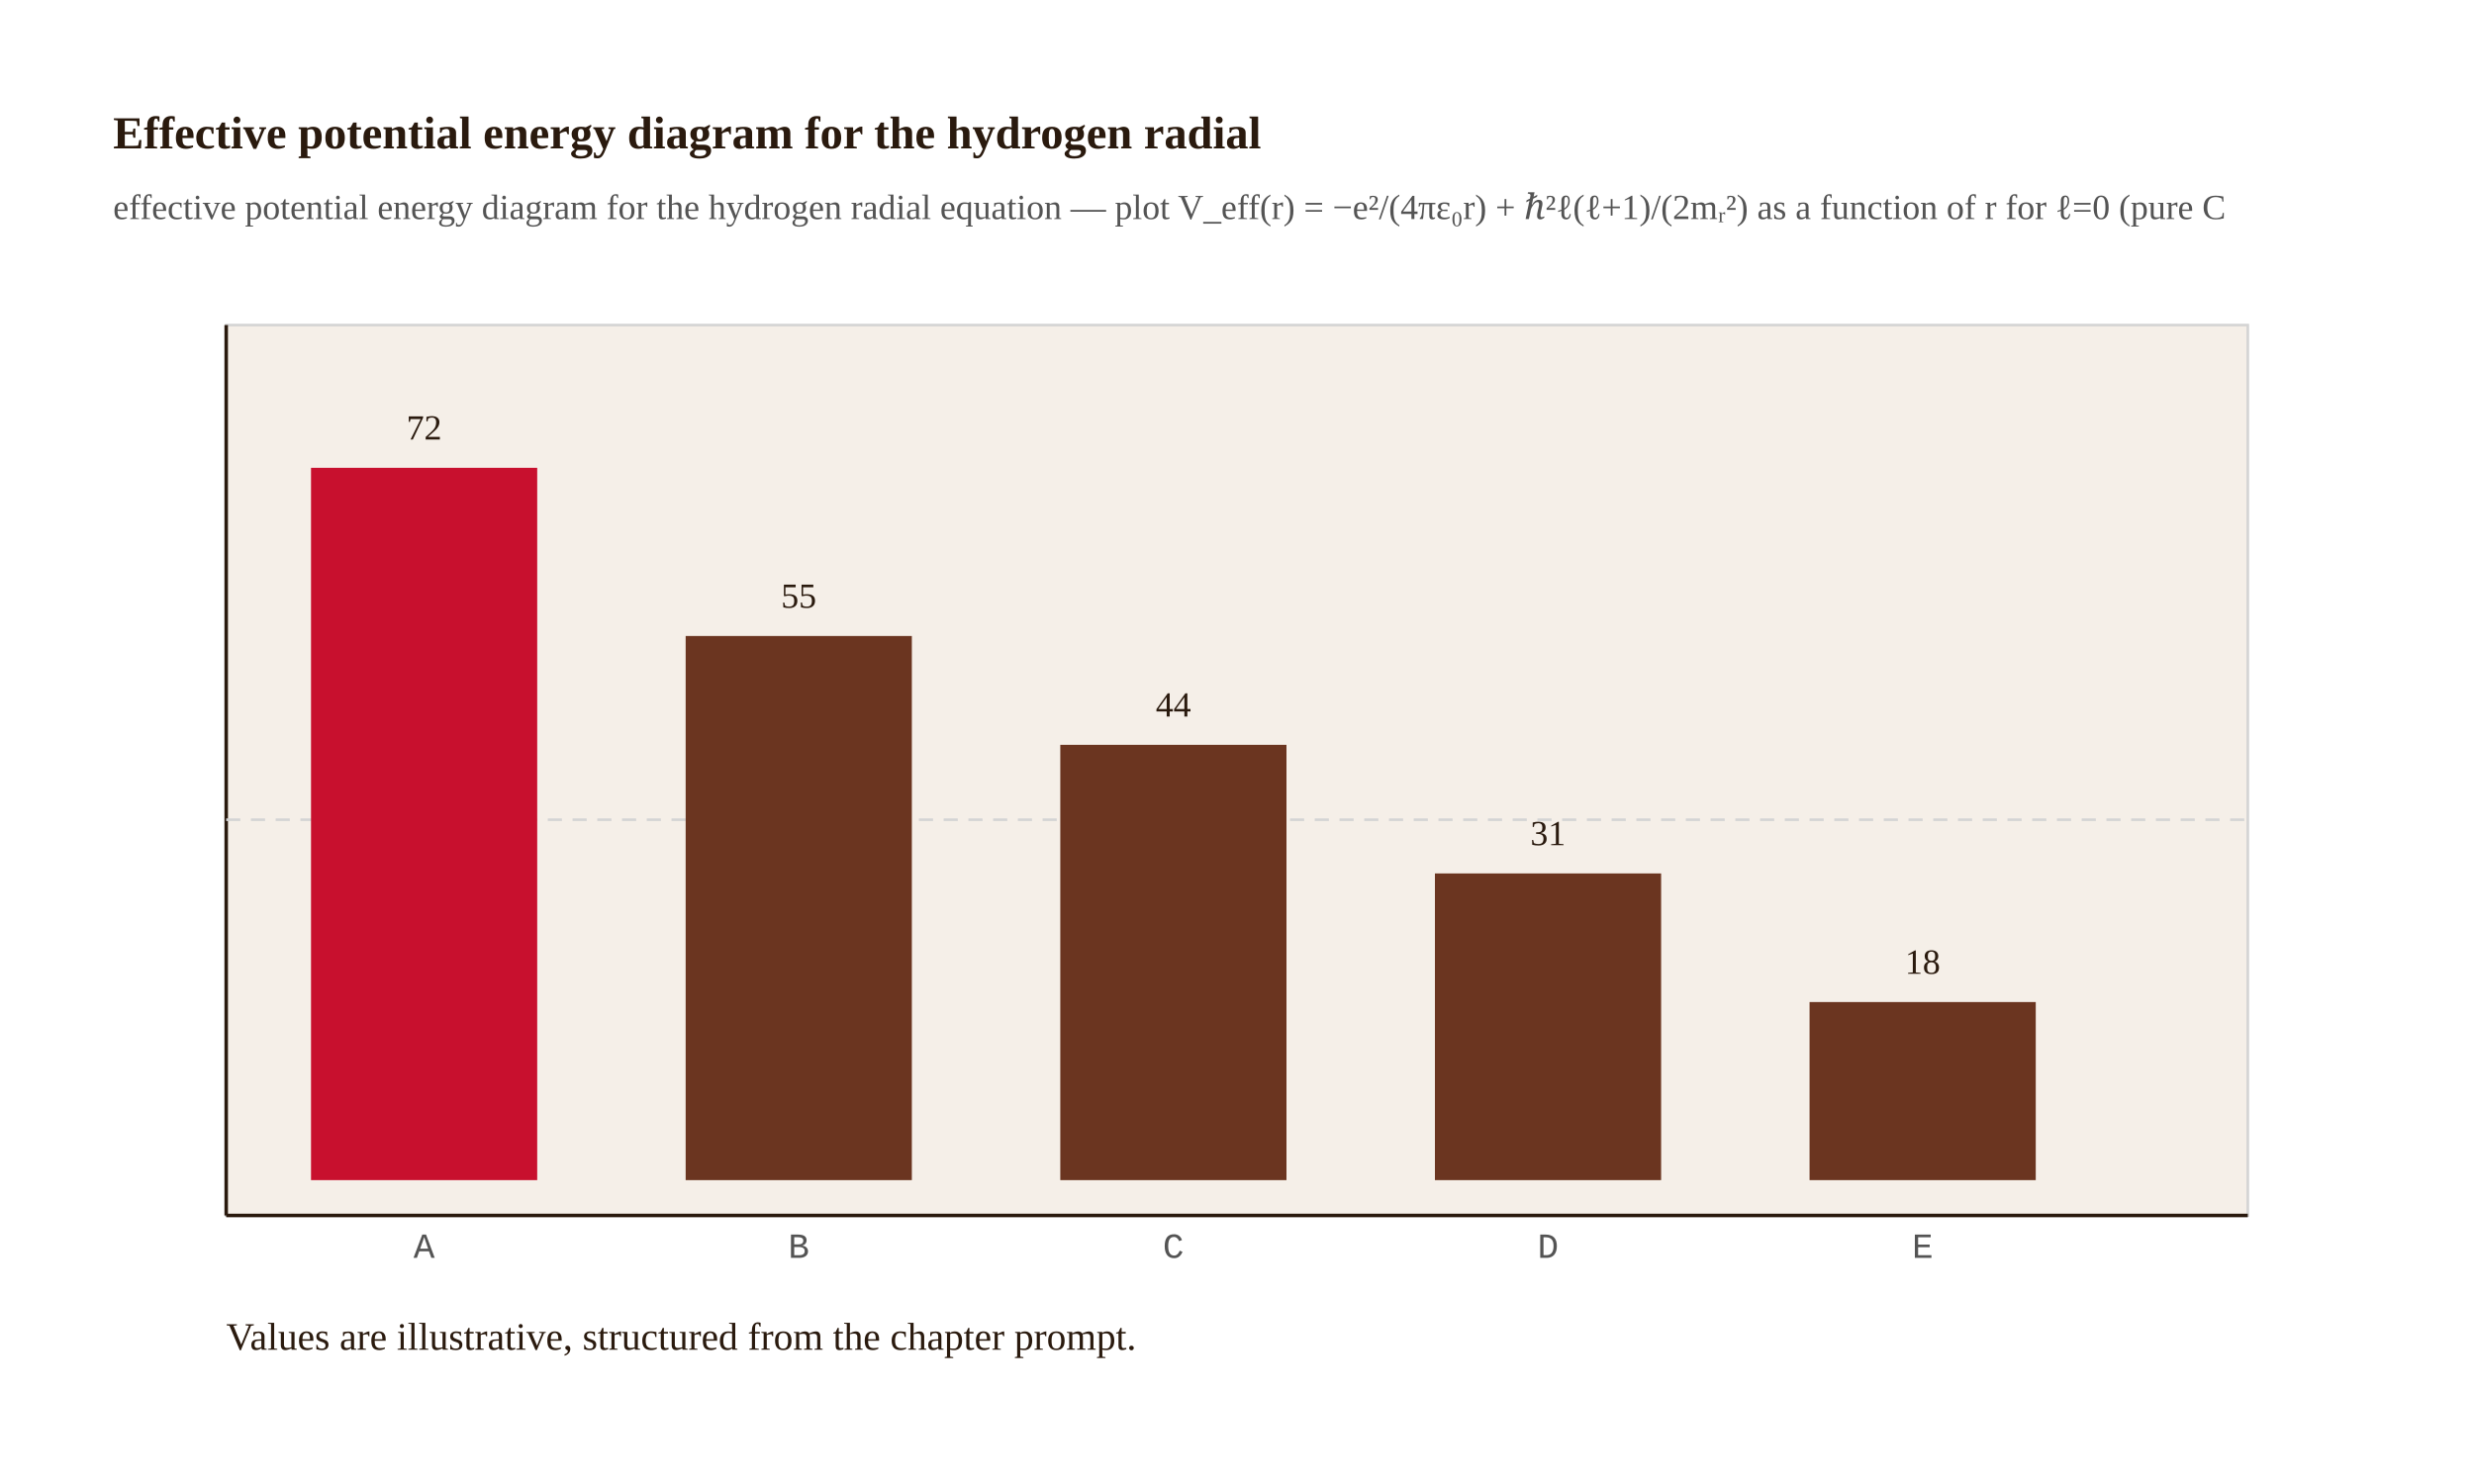
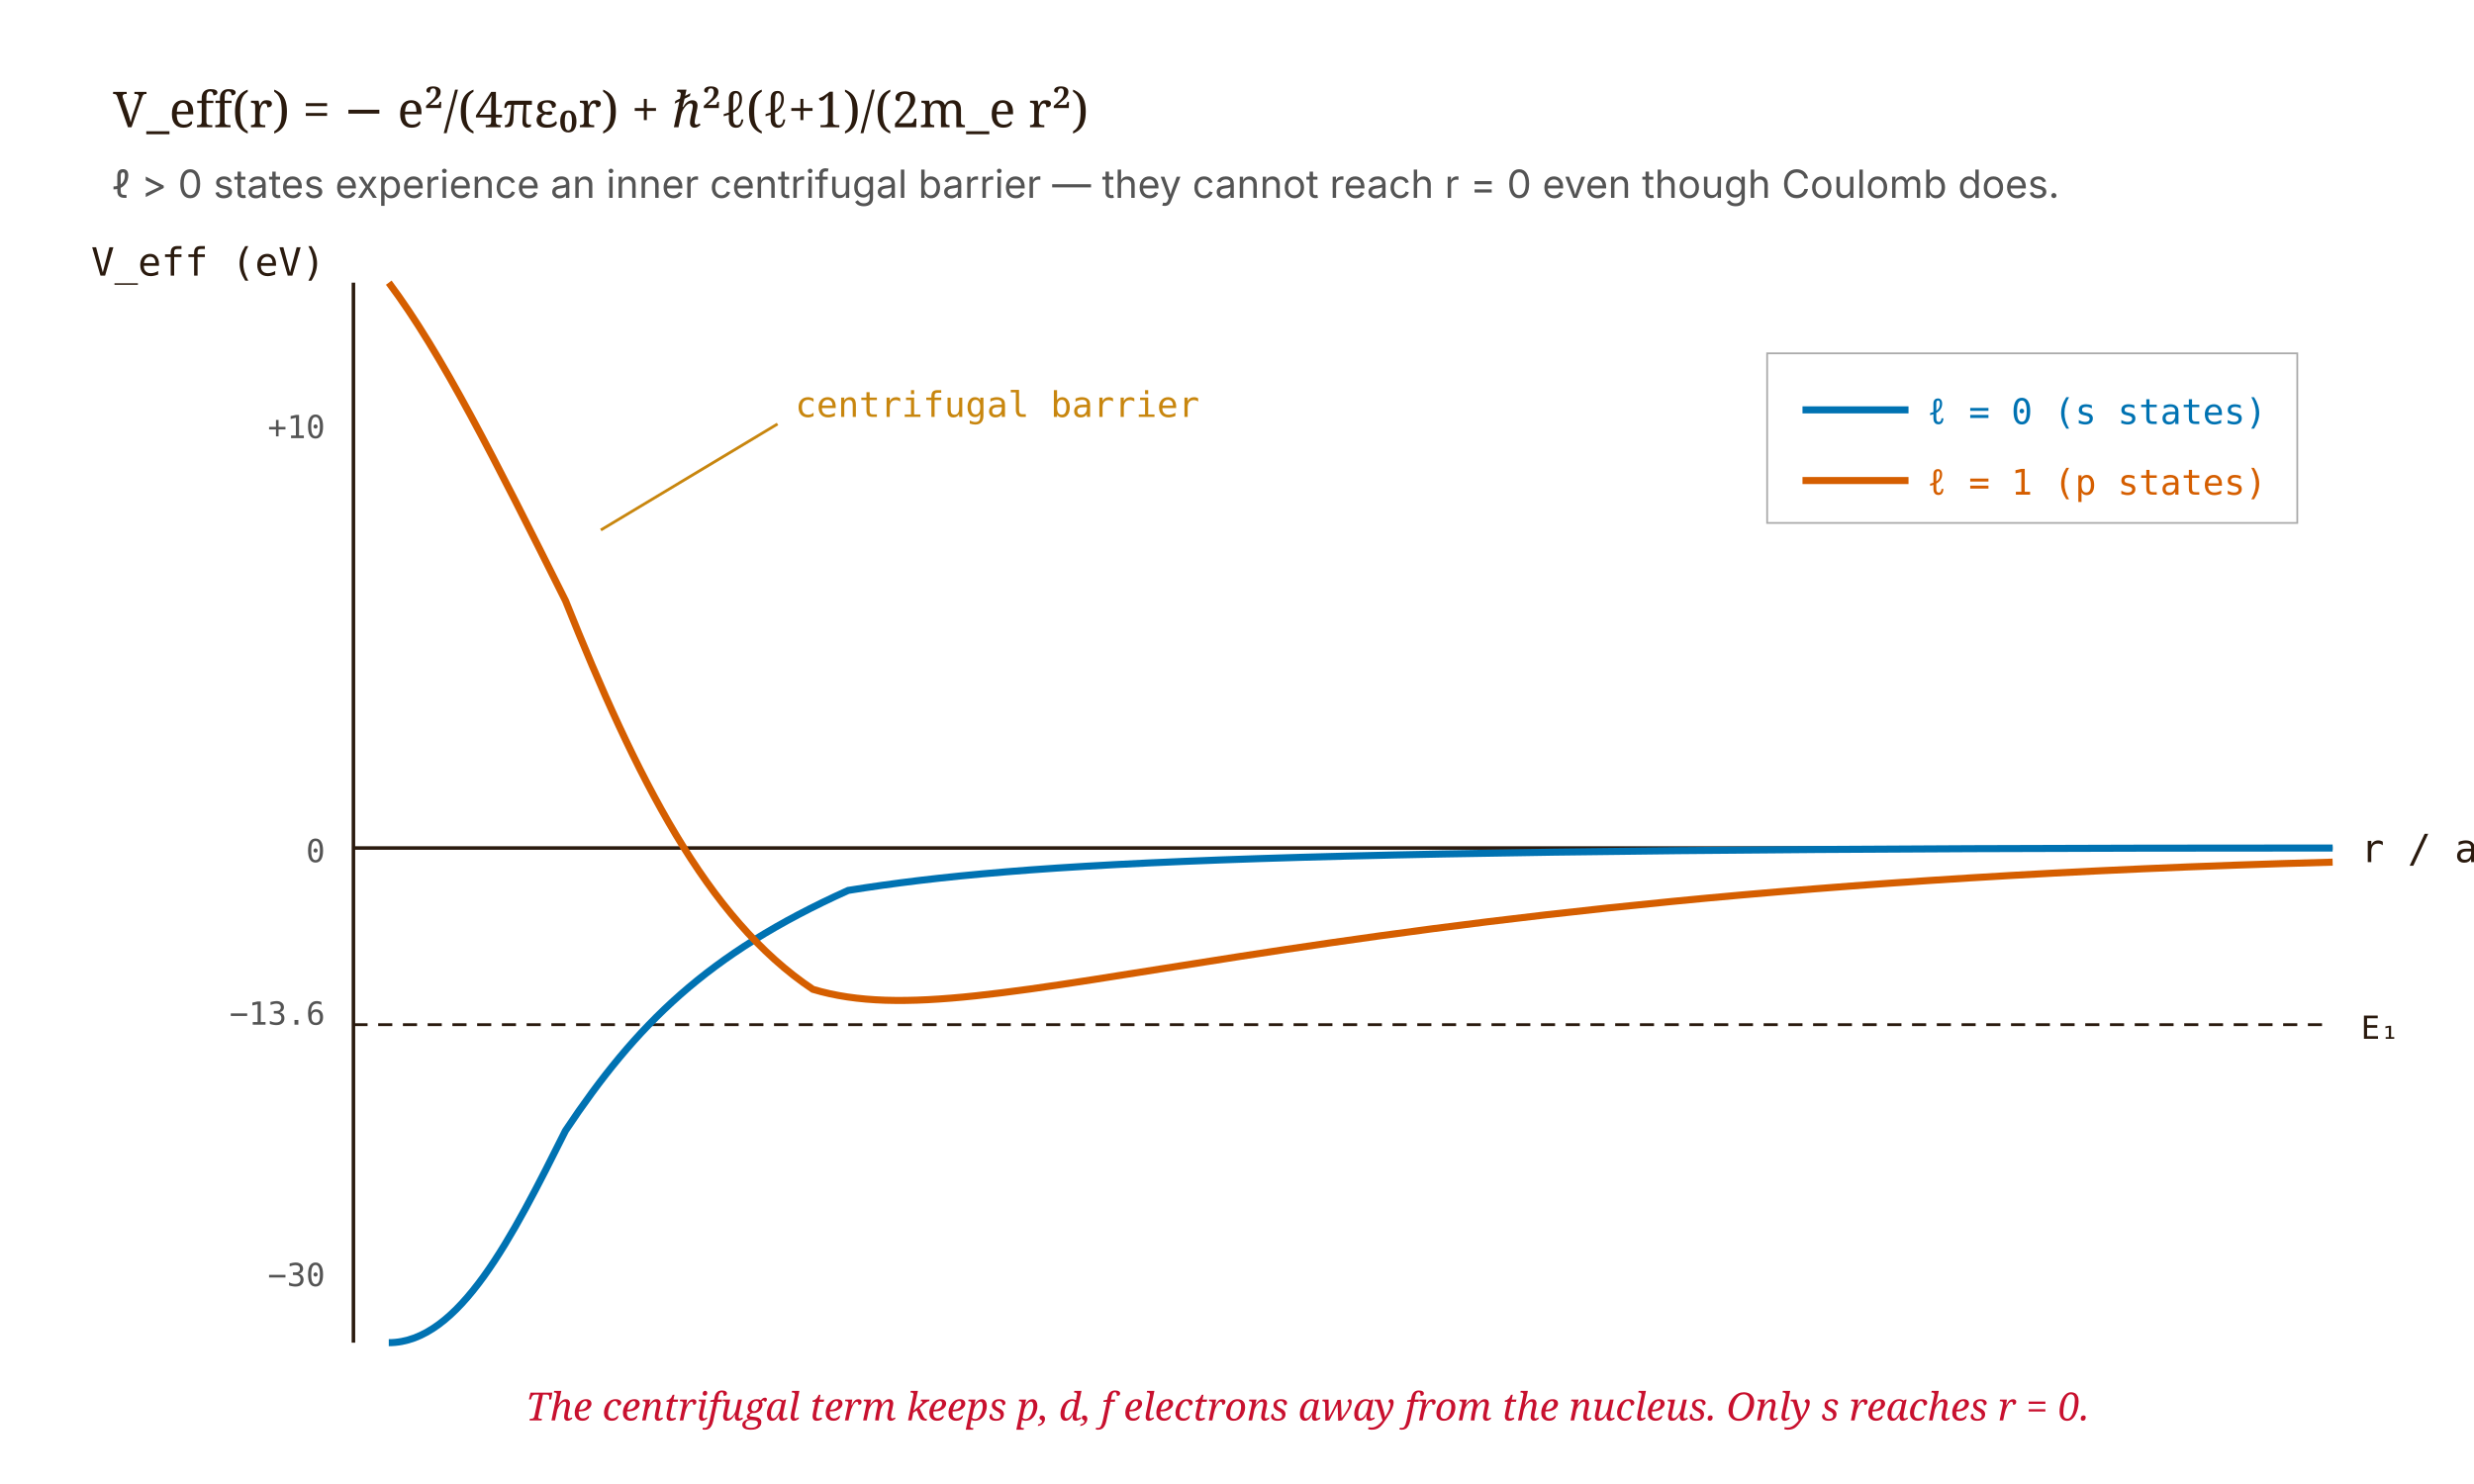
- <svg xmlns="http://www.w3.org/2000/svg" viewBox="0 0 700 420" role="img" aria-labelledby="title desc">
-   <defs>
-     <marker id="arrow" markerWidth="8" markerHeight="6" refX="7" refY="3" orient="auto">
-       <polygon points="0 0, 8 3, 0 6" fill="#2a1a0e" />
-     </marker>
-   </defs>
+ <svg xmlns="http://www.w3.org/2000/svg" viewBox="0 0 700 420" role="img" aria-labelledby="fig-title">
  <rect x="0" y="0" width="700" height="420" fill="#FFFFFF" />
-   <text x="32" y="42" font-family="'EB Garamond', Georgia, 'Times New Roman', serif" font-size="13" font-weight="bold" fill="#2a1a0e">Effective potential energy diagram for the hydrogen radial</text>
-   <text x="32" y="62" font-family="'EB Garamond', Georgia, 'Times New Roman', serif" font-size="10" fill="#545454">effective potential energy diagram for the hydrogen radial equation — plot V_eff(r) = −e²/(4πε₀r) + ℏ²ℓ(ℓ+1)/(2mᵣ²) as a function of r for ℓ=0 (pure C</text>
-   <rect x="64" y="92" width="572" height="252" fill="#F5EFE8" stroke="#D4D4D4" stroke-width="0.75" />
-   <line x1="64" y1="344" x2="636" y2="344" stroke="#2a1a0e" stroke-width="1" />
-   <line x1="64" y1="92" x2="64" y2="344" stroke="#2a1a0e" stroke-width="1" />
-   <line x1="64" y1="232" x2="636" y2="232" stroke="#D4D4D4" stroke-width="0.75" stroke-dasharray="4 3" />
-   <rect x="88" y="132.4" width="64" height="201.6" fill="#C8102E" />
-   <text x="120" y="356" text-anchor="middle" font-family="'IBM Plex Mono', 'Courier New', monospace" font-size="10" letter-spacing="0.08em" fill="#545454">A</text>
-   <text x="120" y="124.4" text-anchor="middle" font-family="'EB Garamond', Georgia, 'Times New Roman', serif" font-size="10" fill="#2a1a0e">72</text>
-   <rect x="194" y="180" width="64" height="154" fill="#6B3520" />
-   <text x="226" y="356" text-anchor="middle" font-family="'IBM Plex Mono', 'Courier New', monospace" font-size="10" letter-spacing="0.08em" fill="#545454">B</text>
-   <text x="226" y="172" text-anchor="middle" font-family="'EB Garamond', Georgia, 'Times New Roman', serif" font-size="10" fill="#2a1a0e">55</text>
-   <rect x="300" y="210.8" width="64" height="123.2" fill="#6B3520" />
-   <text x="332" y="356" text-anchor="middle" font-family="'IBM Plex Mono', 'Courier New', monospace" font-size="10" letter-spacing="0.08em" fill="#545454">C</text>
-   <text x="332" y="202.8" text-anchor="middle" font-family="'EB Garamond', Georgia, 'Times New Roman', serif" font-size="10" fill="#2a1a0e">44</text>
-   <rect x="406" y="247.2" width="64" height="86.8" fill="#6B3520" />
-   <text x="438" y="356" text-anchor="middle" font-family="'IBM Plex Mono', 'Courier New', monospace" font-size="10" letter-spacing="0.08em" fill="#545454">D</text>
-   <text x="438" y="239.2" text-anchor="middle" font-family="'EB Garamond', Georgia, 'Times New Roman', serif" font-size="10" fill="#2a1a0e">31</text>
-   <rect x="512" y="283.6" width="64" height="50.4" fill="#6B3520" />
-   <text x="544" y="356" text-anchor="middle" font-family="'IBM Plex Mono', 'Courier New', monospace" font-size="10" letter-spacing="0.08em" fill="#545454">E</text>
-   <text x="544" y="275.6" text-anchor="middle" font-family="'EB Garamond', Georgia, 'Times New Roman', serif" font-size="10" fill="#2a1a0e">18</text>
-   <text x="64" y="382" font-family="'EB Garamond', Georgia, 'Times New Roman', serif" font-size="11" fill="#2a1a0e">Values are illustrative, structured from the chapter prompt.</text>
+   <text x="32" y="36" font-family="'EB Garamond', Georgia, serif" font-size="14" fill="#2a1a0e">V_eff(r) = − e²/(4πε₀r) + ℏ²ℓ(ℓ+1)/(2m_e r²)</text>
+   <text x="32" y="56" font-family="'Inter', sans-serif" font-size="11" fill="#545454">ℓ &gt; 0 states experience an inner centrifugal barrier — they cannot reach r = 0 even though Coulomb does.</text>
+   <line x1="100" y1="240" x2="660" y2="240" stroke="#2a1a0e" stroke-width="1" />
+   <line x1="100" y1="80" x2="100" y2="380" stroke="#2a1a0e" stroke-width="1" />
+   <text x="668" y="244" font-family="'JetBrains Mono', monospace" font-size="11" fill="#2a1a0e">r / a₀</text>
+   <text x="92" y="78" text-anchor="end" font-family="'JetBrains Mono', monospace" font-size="11" fill="#2a1a0e">V_eff (eV)</text>
+   <g font-family="'JetBrains Mono', monospace" font-size="9" fill="#545454" text-anchor="end">
+     <text x="92" y="124">+10</text>
+     <text x="92" y="244">0</text>
+     <text x="92" y="290">−13.6</text>
+     <text x="92" y="364">−30</text>
+   </g>
+   <line x1="100" y1="290" x2="660" y2="290" stroke="#2a1a0e" stroke-width="0.8" stroke-dasharray="4 3" />
+   <text x="668" y="294" font-family="'JetBrains Mono', monospace" font-size="9" fill="#2a1a0e">E₁</text>
+   <path d="M 110 380 C 130 380 145 350 160 320 C 180 290 200 270 240 252 C 290 244 360 240 660 240" stroke="#0072B2" stroke-width="2" fill="none" />
+   <path d="M 110 80 C 125 100 140 130 160 170 C 180 220 200 260 230 280 C 280 295 360 252 660 244" stroke="#D55E00" stroke-width="2" fill="none" />
+   <line x1="170" y1="150" x2="220" y2="120" stroke="#C8860E" stroke-width="0.8" />
+   <text x="225" y="118" font-family="'JetBrains Mono', monospace" font-size="10" fill="#C8860E">centrifugal barrier</text>
+   <rect x="500" y="100" width="150" height="48" fill="#FFFFFF" stroke="#aaa" stroke-width="0.5" />
+   <line x1="510" y1="116" x2="540" y2="116" stroke="#0072B2" stroke-width="2" />
+   <text x="545" y="120" font-family="'JetBrains Mono', monospace" font-size="10" fill="#0072B2">ℓ = 0 (s states)</text>
+   <line x1="510" y1="136" x2="540" y2="136" stroke="#D55E00" stroke-width="2" />
+   <text x="545" y="140" font-family="'JetBrains Mono', monospace" font-size="10" fill="#D55E00">ℓ = 1 (p states)</text>
+   <text x="370" y="402" text-anchor="middle" font-family="'EB Garamond', Georgia, serif" font-size="11" fill="#C8102E" font-style="italic">The centrifugal term keeps p, d, f electrons away from the nucleus. Only s reaches r = 0.</text>
</svg>
